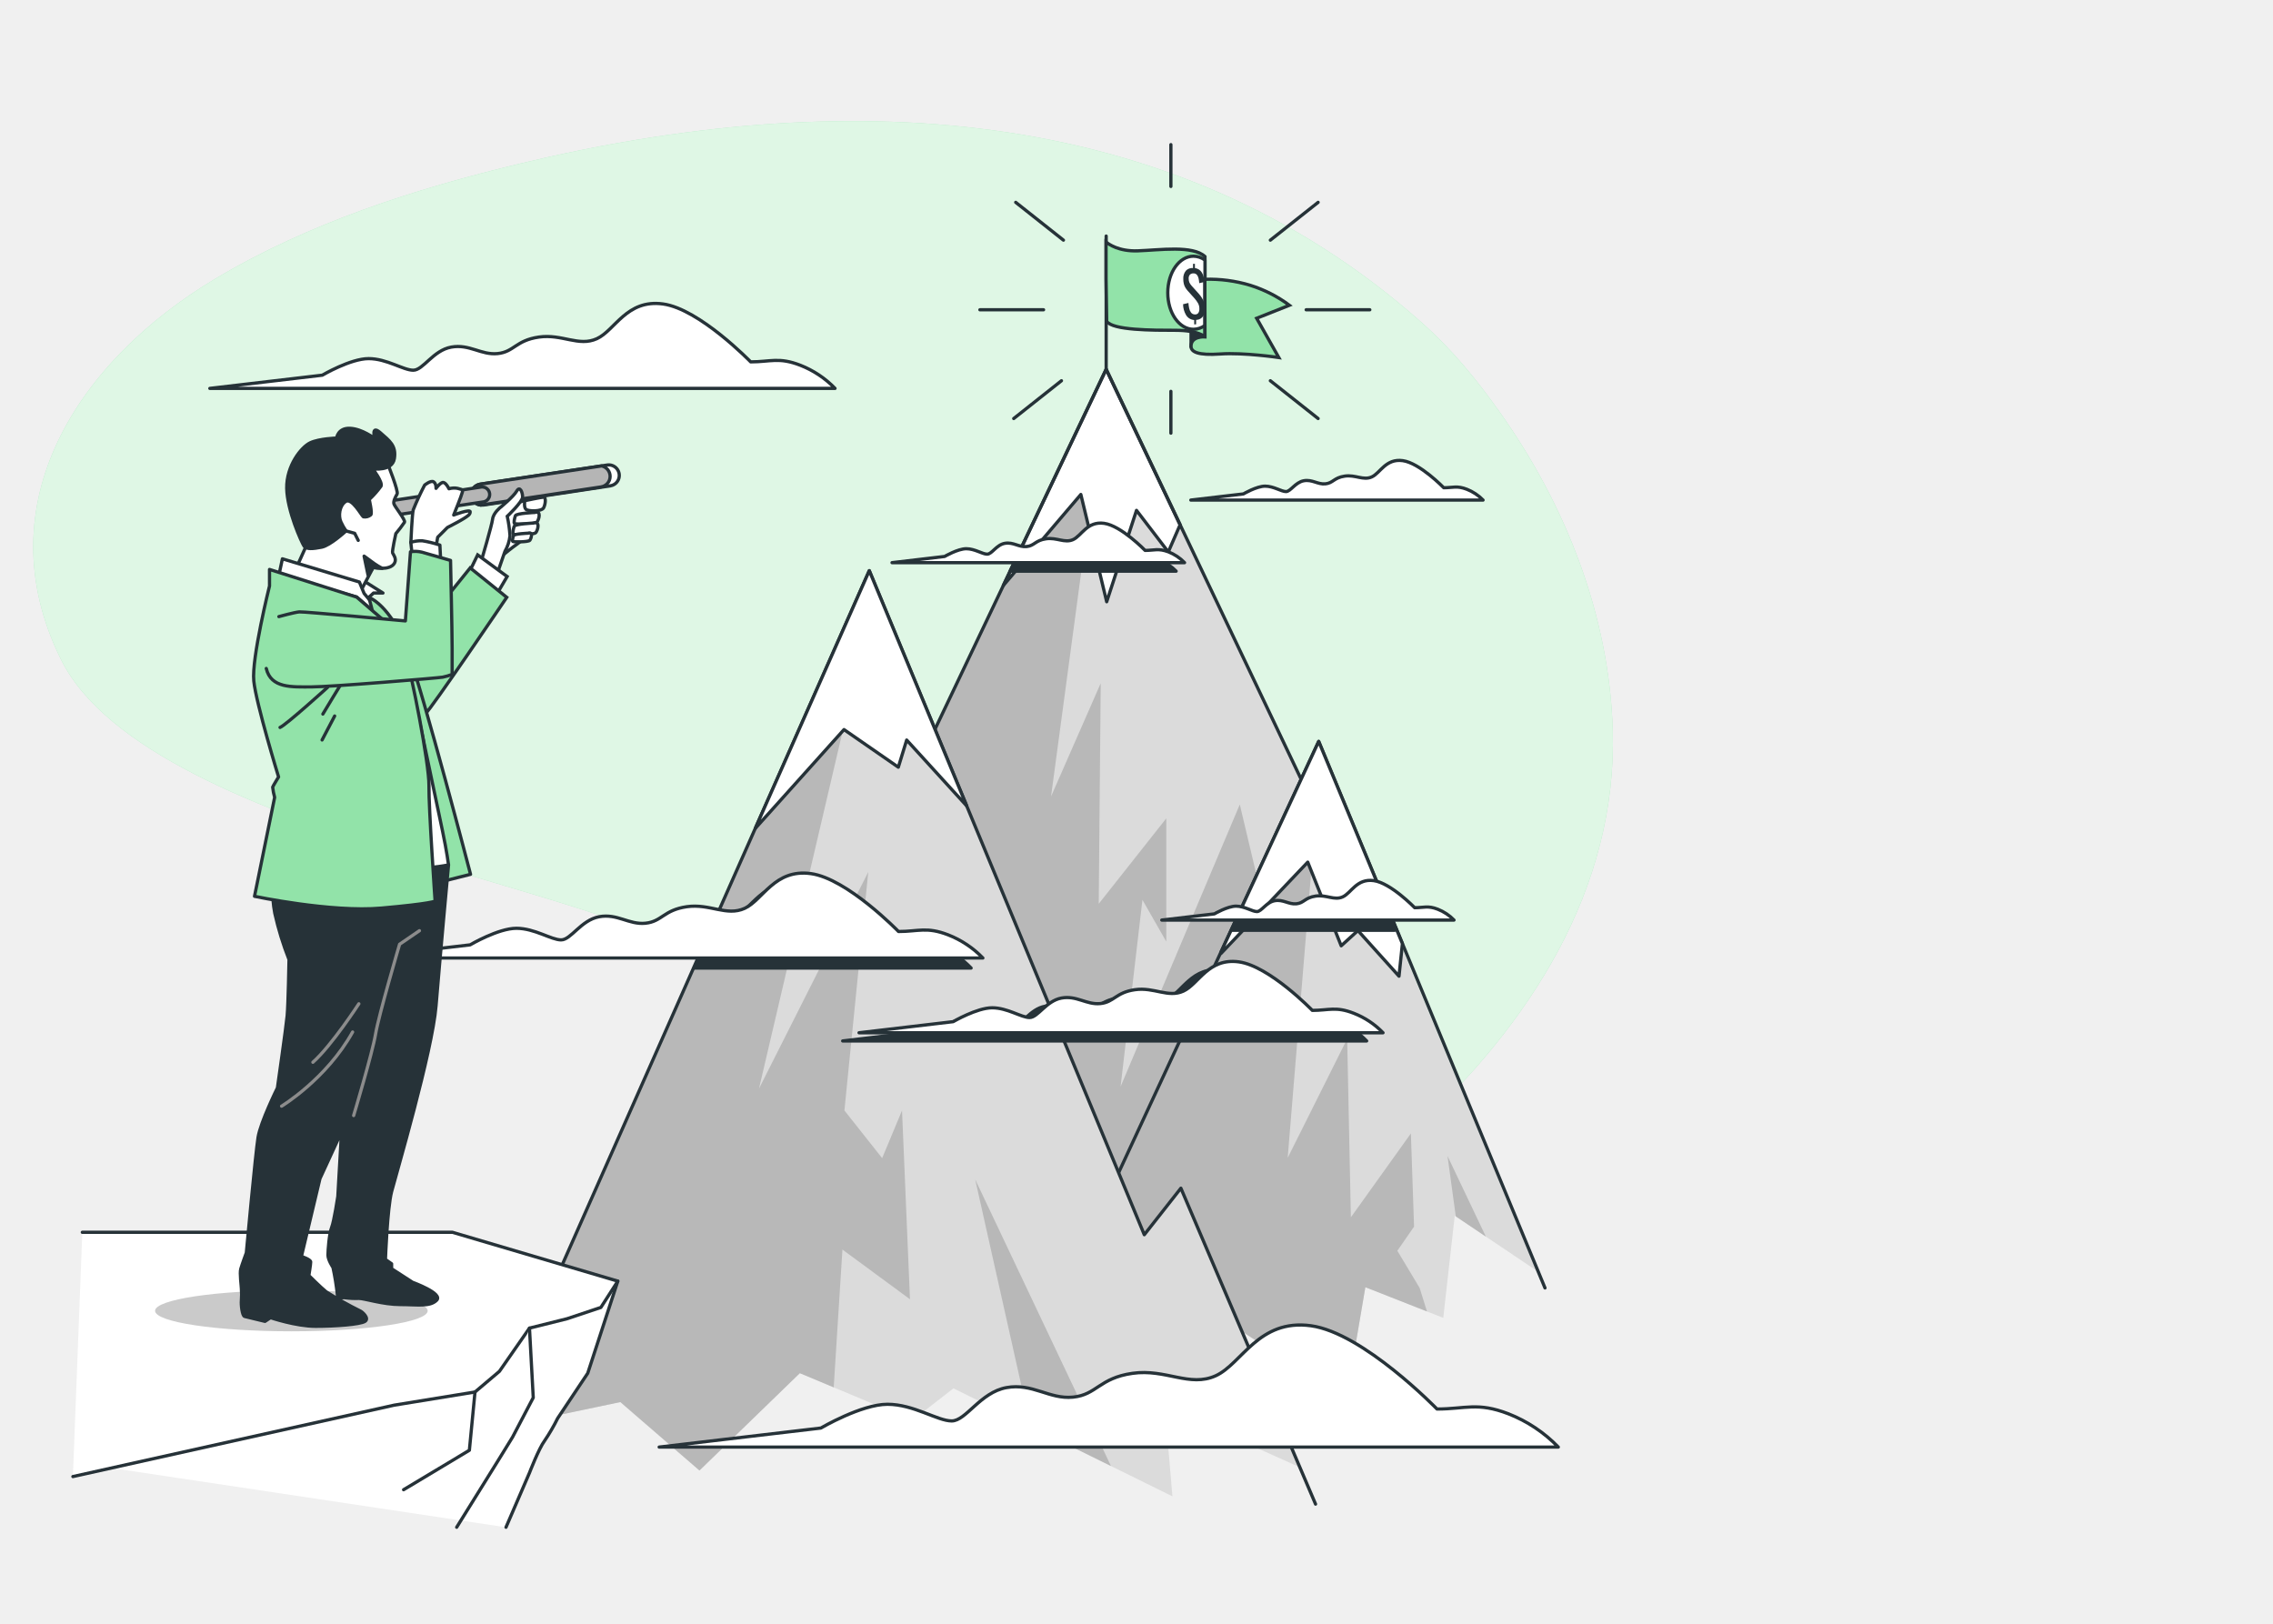
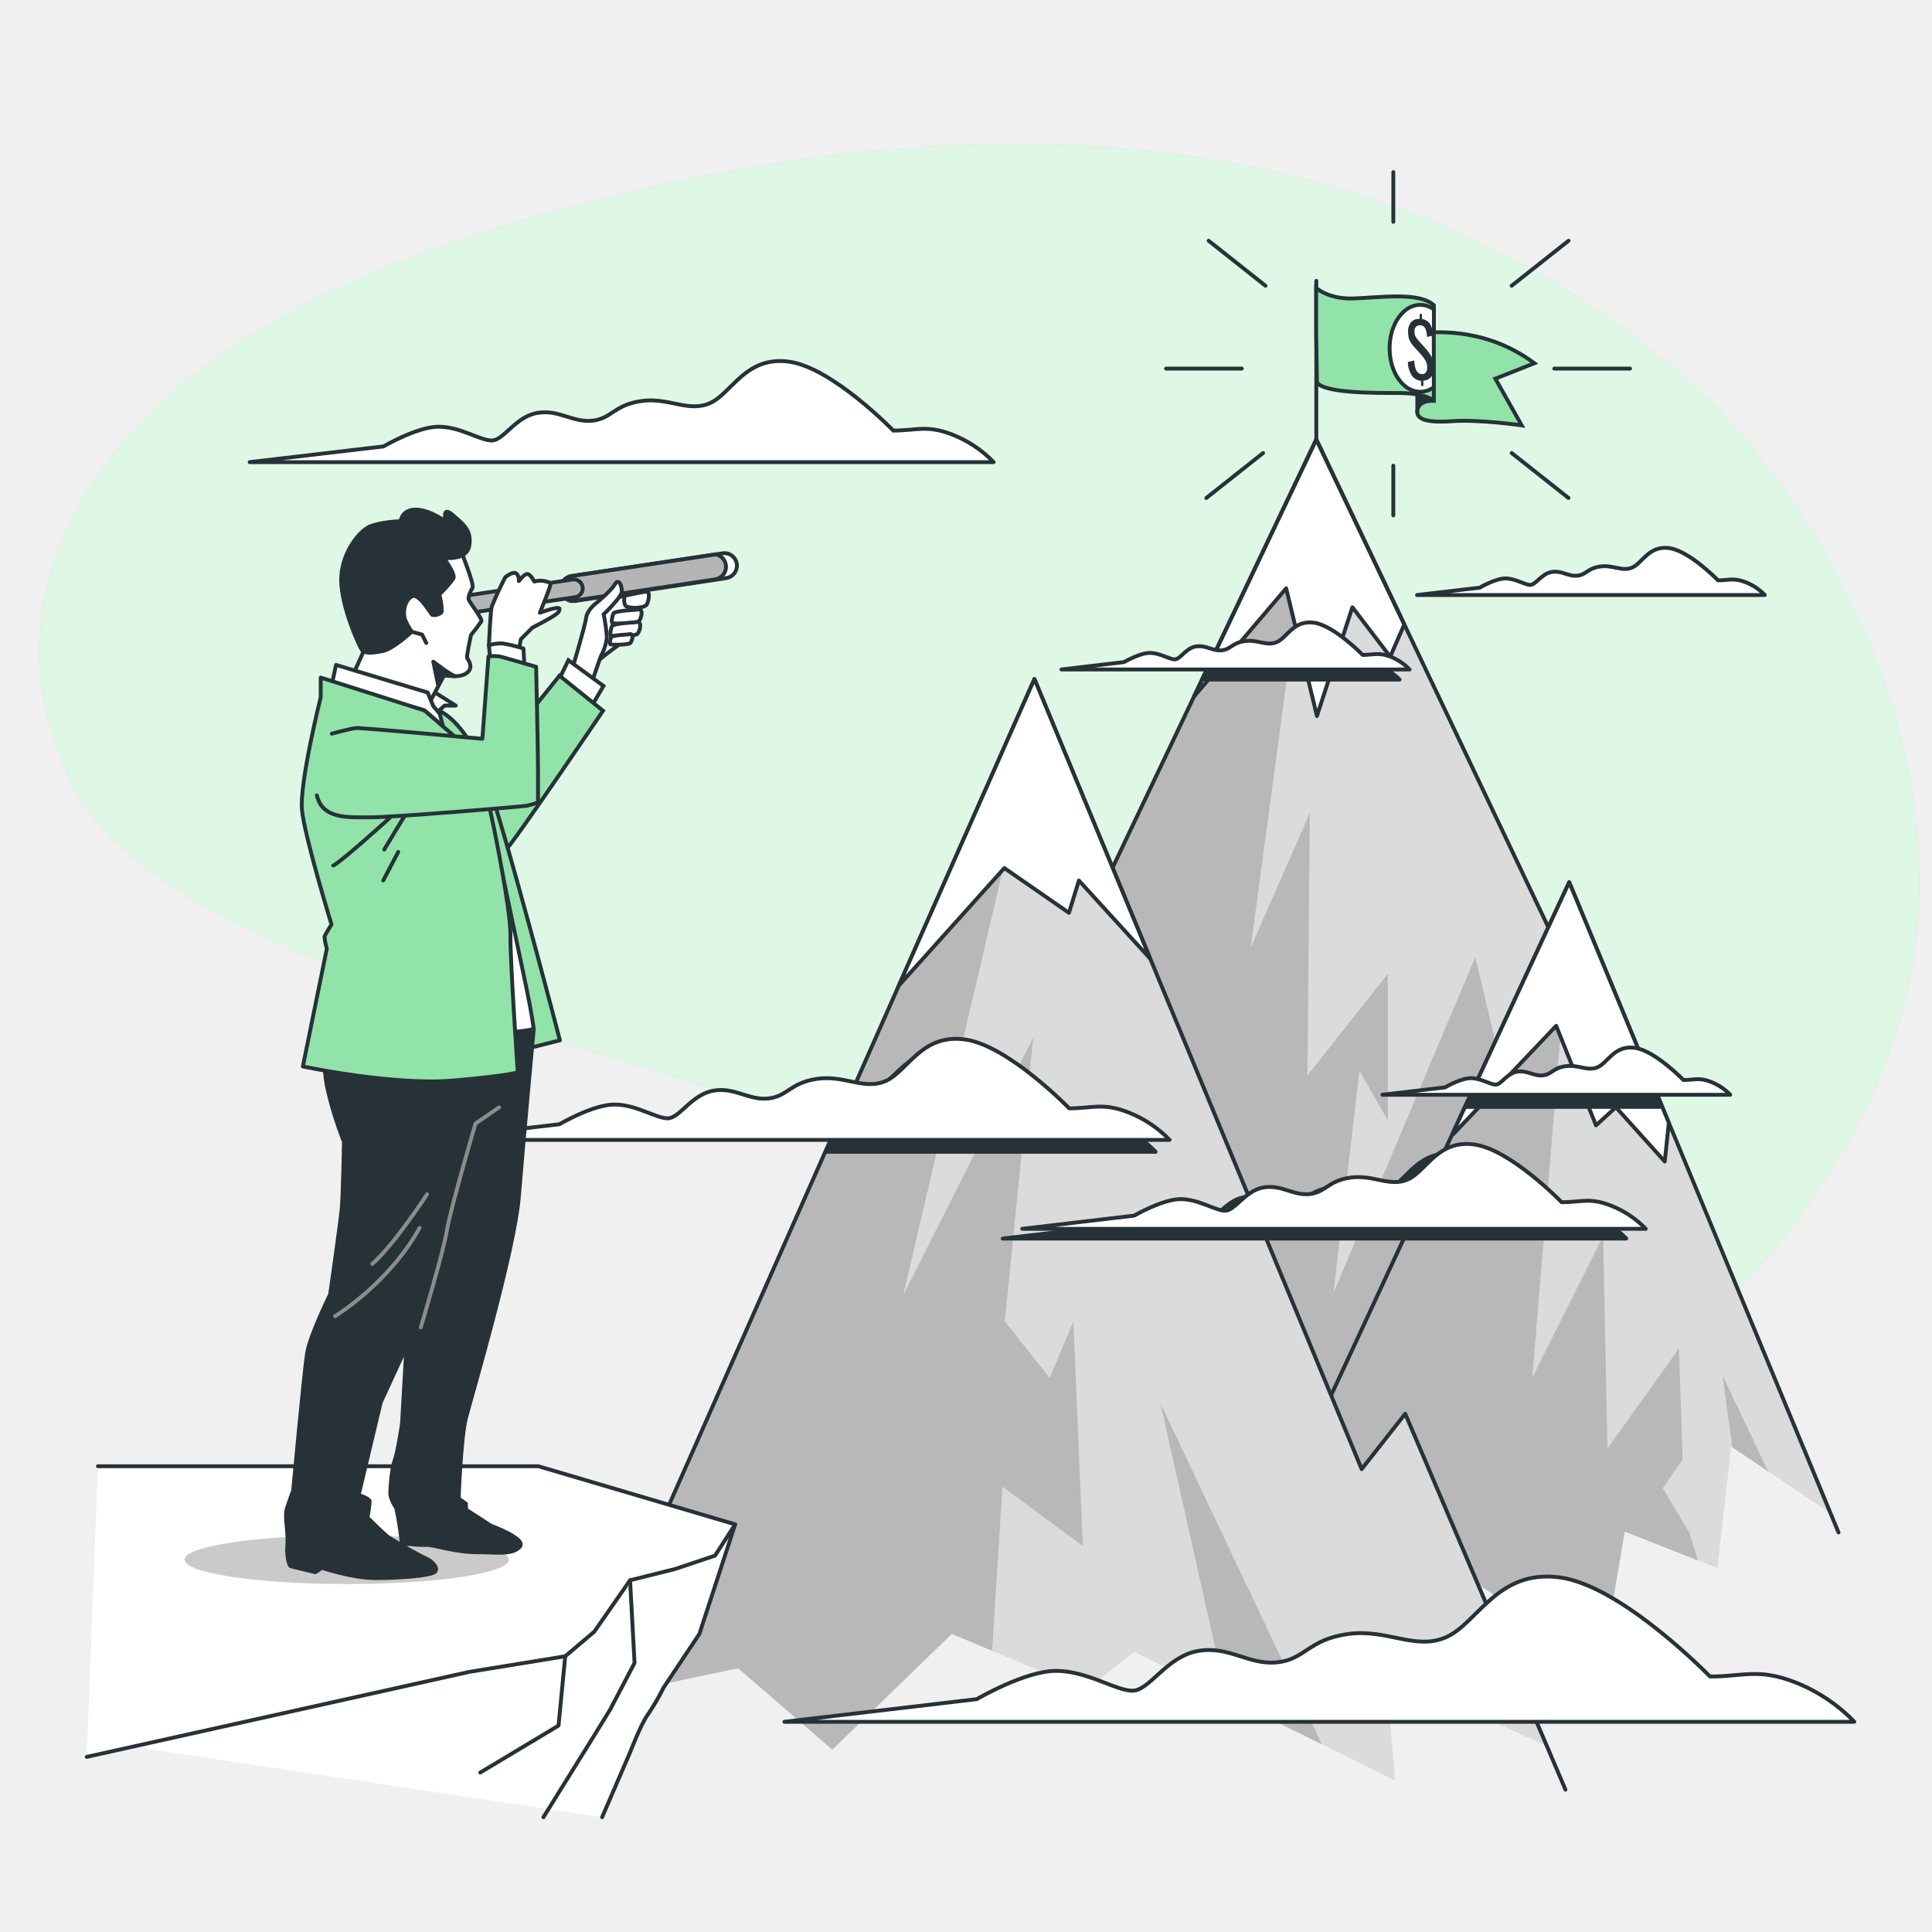
- <svg xmlns="http://www.w3.org/2000/svg" viewBox="0 0 700 500">
+ <svg xmlns="http://www.w3.org/2000/svg" viewBox="0 0 500 500">
  <g id="freepik--background-simple--inject-67">
    <path d="M434.5,349c-4.55,4.15-9.22,8.16-13.93,12-32.56,26.73-70.25,46.5-112.8,50.32l-3.14.26c-79.5,5.83-78-89-87.52-112.32S46.45,259.2,18.74,203C-5,155,24.27,111,66.15,85.93c28.92-17.29,61.7-27.79,94.29-35.62C257,27.1,360,30.12,437.82,99.32c9.45,8.4,16.72,17.28,24,27.52,20.34,28.59,33.82,62.71,34.85,98,1.43,49.21-25.92,90.86-61,123.11Z" style="fill:#92E3A9" />
    <path d="M434.5,349c-4.55,4.15-9.22,8.16-13.93,12-32.56,26.73-70.25,46.5-112.8,50.32l-3.14.26c-79.5,5.83-78-89-87.52-112.32S46.45,259.2,18.74,203C-5,155,24.27,111,66.15,85.93c28.92-17.29,61.7-27.79,94.29-35.62C257,27.1,360,30.12,437.82,99.32c9.45,8.4,16.72,17.28,24,27.52,20.34,28.59,33.82,62.71,34.85,98,1.43,49.21-25.92,90.86-61,123.11Z" style="fill:#fff;opacity:0.7" />
  </g>
  <g id="freepik--Moutains--inject-67">
    <polygon points="406.86 252.91 406.86 371.51 273.55 371.51 274.45 252.91 275 251.76 299.42 200.42 311.09 175.88 313.47 170.89 340.66 113.71 341.22 114.89 378.07 192.37 406.86 252.91" style="fill:#dbdbdb" />
    <polygon points="409.96 366.42 406.86 366.99 382.48 371.51 322.53 371.51 279.02 279.53 275 251.76 299.42 200.42 311.09 175.88 313.47 170.89 340.66 113.71 341.22 114.89 323.68 245.27 338.98 210.39 338.37 278.31 359.17 252 359.17 289.94 351.83 277.09 345.1 334.6 381.81 247.72 406.86 353.35 409.96 366.42" style="fill:#b8b8b8" />
    <polygon points="311.09 175.88 309 180.27 332.86 152.26 340.82 185.3 350 157.16 359.79 169.96 363.43 161.59 341.22 114.89 340.66 113.71 313.47 170.89 311.09 175.88" style="fill:#fff;stroke:#263238;stroke-linecap:round;stroke-linejoin:round" />
    <polygon points="406.86 252.91 406.86 371.51 273.55 371.51 274.45 252.91 275 251.76 299.42 200.42 311.09 175.88 313.47 170.89 340.66 113.71 341.22 114.89 378.07 192.37 406.86 252.91" style="fill:none;stroke:#263238;stroke-linecap:round;stroke-linejoin:round" />
    <polygon points="473.18 391.26 448.01 374.35 444.47 405.81 420.48 396.37 414.59 430.97 373.69 404.24 339.09 404.24 341.05 369.24 379.55 286.46 381.29 282.73 403.97 233.97 422.06 268.58 425.16 276.02 429.51 286.46 473.18 391.26" style="fill:#dbdbdb" />
    <polygon points="445.78 355.96 448.33 374.56 457.59 380.79 445.78 355.96" style="fill:#b8b8b8" />
    <polygon points="420.48 396.37 439.46 403.84 437.2 396.6 430.33 385.15 435.48 377.71 434.5 349.02 416.02 374.85 414.88 319.9 396.56 356.53 406.28 238.39 403.97 233.97 381.29 282.73 379.55 286.46 341.05 369.24 339.09 404.24 373.69 404.24 414.59 430.97 420.48 396.37" style="fill:#b8b8b8" />
    <polyline points="475.8 396.6 406.11 228.31 327.31 398.13" style="fill:none;stroke:#263238;stroke-linecap:round;stroke-linejoin:round" />
    <polygon points="413.04 291.24 418.19 286.55 430.84 300.6 431.89 290.57 406.11 228.31 376.08 293.04 376.04 293.58 402.74 265.48 413.04 291.24" style="fill:#fff;stroke:#263238;stroke-linecap:round;stroke-linejoin:round" />
    <polygon points="358.72 433.14 361.06 460.77 342.14 451.44 317.36 439.22 293.62 427.52 280.97 437.36 246.32 422.84 215.41 452.81 191.05 431.74 162.02 437.82 163.89 409.72 213.79 298.09 220.27 283.58 264.58 184.46 279.1 217.71 292.68 235.51 352.4 380.21 363.67 365.88 400.4 451.87 358.72 433.14" style="fill:#dbdbdb" />
    <polygon points="271.67 356.63 260.05 341.95 267.39 268.52 233.74 335.22 263.11 209.78 264.97 185.34 264.58 184.46 220.27 283.58 213.79 298.09 163.89 409.72 162.02 437.82 191.05 431.74 215.41 452.81 246.32 422.84 256.75 427.21 259.44 384.78 280.24 400.08 277.79 341.95 271.67 356.63" style="fill:#b8b8b8" />
    <polyline points="405.14 463.16 363.67 365.88 352.4 380.21 267.71 175.73 167.05 403.25" style="fill:none;stroke:#263238;stroke-linecap:round;stroke-linejoin:round" />
    <polygon points="297.7 248.15 267.71 175.73 232.61 255.07 259.92 224.66 276.65 236.24 279.22 227.88 297.7 248.15" style="fill:#fff;stroke:#263238;stroke-linecap:round;stroke-linejoin:round" />
    <polygon points="342.14 451.44 317.36 439.22 300.32 363.17 342.14 451.44" style="fill:#b8b8b8" />
  </g>
  <g id="freepik--Clouds--inject-67">
    <path d="M362.21,175.88H311.09l2.38-5h.15c2.38-.24,2.62-1.9,5.95-2.38s5.72,1.43,8.34.24,4.29-5.72,9.53-5,12.62,8.33,12.62,8.33c2.86,0,4.05-.71,7.15.48A14.13,14.13,0,0,1,362.21,175.88Z" style="fill:#263238;stroke:#263238;stroke-linecap:round;stroke-linejoin:round" />
    <path d="M352.65,169.49s-7.39-7.63-12.63-8.34-6.91,3.81-9.53,5-5-.71-8.33-.24-3.58,2.15-6,2.39-4.05-1.43-6.67-1-4,3.34-5.48,3.34-3.81-1.67-6.43-1.67-6.67,2.38-6.67,2.38l-16.2,1.91H364.8a14.06,14.06,0,0,0-5-3.34C356.7,168.77,355.51,169.49,352.65,169.49Z" style="fill:#fff;stroke:#263238;stroke-linecap:round;stroke-linejoin:round" />
    <path d="M444.62,150.19s-7.38-7.62-12.62-8.34-6.91,3.81-9.53,5-5-.72-8.34-.24-3.57,2.14-5.95,2.38-4.05-1.43-6.67-.95-4.05,3.33-5.48,3.33-3.81-1.67-6.43-1.67-6.67,2.39-6.67,2.39l-16.2,1.9h90a14.13,14.13,0,0,0-5-3.33C448.67,149.48,447.48,150.19,444.62,150.19Z" style="fill:#fff;stroke:#263238;stroke-linecap:round;stroke-linejoin:round" />
    <path d="M399.11,313.65S385.88,300,376.48,298.71s-12.37,6.83-17.07,9-9-1.28-14.94-.43-6.4,3.85-10.67,4.27-7.26-2.56-11.95-1.7-7.26,6-9.82,6-6.83-3-11.52-3-12,4.27-12,4.27l-29,3.42H420.88a25.17,25.17,0,0,0-9-6C406.36,312.37,404.23,313.65,399.11,313.65Z" style="fill:#263238;stroke:#263238;stroke-linecap:round;stroke-linejoin:round" />
    <path d="M404.15,311.13s-13.23-13.66-22.63-14.94-12.37,6.83-17.07,9-9-1.28-14.94-.43-6.4,3.85-10.67,4.27-7.26-2.56-11.95-1.7-7.26,6-9.82,6-6.83-3-11.52-3-12,4.27-12,4.27l-29,3.42H425.92a25.17,25.17,0,0,0-9-6C411.4,309.85,409.27,311.13,404.15,311.13Z" style="fill:#fff;stroke:#263238;stroke-linecap:round;stroke-linejoin:round" />
    <path d="M429.51,286.46h-50l1.74-3.73a15.41,15.41,0,0,0,3.54,1.11c1.43,0,2.86-2.86,5.48-3.33s4.29,1.19,6.67.95,2.62-1.91,6-2.38,5.71,1.43,8.33.23,4.29-5.71,9.53-5a12.48,12.48,0,0,1,4.36,1.71Z" style="fill:#263238;stroke:#263238;stroke-linecap:round;stroke-linejoin:round" />
    <path d="M435.67,279.51s-7.38-7.63-12.62-8.34-6.91,3.81-9.53,5-5-.71-8.34-.24-3.57,2.15-5.95,2.38-4.05-1.42-6.67-.95-4.05,3.34-5.48,3.34-3.81-1.67-6.43-1.67-6.67,2.38-6.67,2.38l-16.2,1.91h90a14.08,14.08,0,0,0-5-3.34C439.72,278.79,438.53,279.51,435.67,279.51Z" style="fill:#fff;stroke:#263238;stroke-linecap:round;stroke-linejoin:round" />
    <path d="M299.07,298.09H213.79l6.48-14.51a10.11,10.11,0,0,0,5.45-.77c5.61-2.54,9.17-12.22,20.38-10.69s27,17.82,27,17.82c6.11,0,8.66-1.52,15.28,1A30.18,30.18,0,0,1,299.07,298.09Z" style="fill:#263238;stroke:#263238;stroke-linecap:round;stroke-linejoin:round" />
    <path d="M276.71,286.84s-15.79-16.3-27-17.83-14.77,8.15-20.38,10.7-10.69-1.53-17.82-.51-7.64,4.58-12.74,5.09-8.66-3.05-14.26-2-8.66,7.13-11.71,7.13-8.15-3.57-13.76-3.57-14.26,5.1-14.26,5.1L110.16,295H302.69a30.06,30.06,0,0,0-10.7-7.13C285.37,285.31,282.83,286.84,276.71,286.84Z" style="fill:#fff;stroke:#263238;stroke-linecap:round;stroke-linejoin:round" />
    <path d="M231.18,111.43s-15.79-16.3-27-17.83-14.77,8.15-20.38,10.7-10.69-1.53-17.83-.51-7.64,4.58-12.73,5.09-8.66-3-14.26-2S130.33,114,127.27,114s-8.15-3.57-13.75-3.57-14.26,5.1-14.26,5.1l-34.64,4.07H257.16a30.18,30.18,0,0,0-10.7-7.13C239.84,109.9,237.29,111.43,231.18,111.43Z" style="fill:#fff;stroke:#263238;stroke-linecap:round;stroke-linejoin:round" />
    <path d="M442.54,433.88s-22.71-23.44-38.83-25.64-21.24,11.72-29.3,15.39-15.39-2.2-25.64-.74-11,6.6-18.32,7.33-12.45-4.4-20.51-2.93-12.46,10.26-16.85,10.26-11.72-5.13-19.78-5.13-20.52,7.32-20.52,7.32L203,445.6H479.9a43.24,43.24,0,0,0-15.38-10.25C455,431.68,451.33,433.88,442.54,433.88Z" style="fill:#fff;stroke:#263238;stroke-linecap:round;stroke-linejoin:round" />
  </g>
  <g id="freepik--Flag--inject-67">
    <line x1="340.66" y1="113.71" x2="340.66" y2="72.69" style="fill:none;stroke:#263238;stroke-linecap:round;stroke-linejoin:round" />
    <path d="M366.8,106.76V99.17a10.75,10.75,0,0,1,3.89,3.59,5.09,5.09,0,0,1,.4,1A3.81,3.81,0,0,0,366.8,106.76Z" style="fill:#263238;stroke:#263238;stroke-linecap:round;stroke-linejoin:round" />
    <path d="M350.4,77.24c-5.91.22-9-2.09-9.78-2.7v11.3l.2,13.1c1.76,2.77,14.12,2.77,21.19,2.77s9.08,2,9.08,2V79C367.31,75.48,357.21,77,350.4,77.24Z" style="fill:#92E3A9;stroke:#263238;stroke-miterlimit:10" />
    <path d="M371.09,80.09a6.09,6.09,0,0,0-3.54-1.2c-4.37,0-7.92,5-7.92,11.26s3.55,11.25,7.92,11.25a6.09,6.09,0,0,0,3.54-1.2Z" style="fill:#fff;stroke:#263238;stroke-linecap:round;stroke-linejoin:round" />
    <path d="M371.09,103.73s-4.41-.33-4.29,3c.06,1.59,2,2.77,9.08,2.27s17.94,1.09,17.94,1.09L387,98l10.09-4A40.35,40.35,0,0,0,385,87.84,43.75,43.75,0,0,0,371.06,86Z" style="fill:#92E3A9;stroke:#263238;stroke-miterlimit:10" />
    <path d="M367.77,99.89V98.55A3.18,3.18,0,0,1,365.25,97a6.76,6.76,0,0,1-.91-3.32l1.65-.39a10.84,10.84,0,0,0,.23,1.63,3.33,3.33,0,0,0,.56,1.31,1.47,1.47,0,0,0,1.11.59,1.23,1.23,0,0,0,1.1-.38,2.09,2.09,0,0,0,.37-1.33,3.29,3.29,0,0,0-.42-1.75,10,10,0,0,0-1-1.4l-2.25-2.51a6.12,6.12,0,0,1-.71-1,4,4,0,0,1-.43-1.15,6,6,0,0,1-.14-1.39,3.67,3.67,0,0,1,.8-2.56,2.69,2.69,0,0,1,2.2-.81v-1.3l.58,0v1.3a3.29,3.29,0,0,1,1.21.44,2.85,2.85,0,0,1,.87.86,4.11,4.11,0,0,1,.56,1.27,9,9,0,0,1,.28,1.72l-1.59.37a9.35,9.35,0,0,0-.2-1.46,2.58,2.58,0,0,0-.52-1.12,1.34,1.34,0,0,0-1.06-.44,1.5,1.5,0,0,0-1.08.38,1.64,1.64,0,0,0-.39,1.22,2.92,2.92,0,0,0,.21,1.19,4.13,4.13,0,0,0,.67,1l2.26,2.51a10.14,10.14,0,0,1,.93,1.25,6.89,6.89,0,0,1,.71,1.5,5.78,5.78,0,0,1,.27,1.81,4.51,4.51,0,0,1-.35,1.84,2.6,2.6,0,0,1-2.41,1.62v1.36Z" style="fill:#263238" />
    <line x1="360.59" y1="44.54" x2="360.59" y2="57.41" style="fill:none;stroke:#263238;stroke-linecap:round;stroke-linejoin:round" />
    <line x1="360.59" y1="120.51" x2="360.59" y2="133.38" style="fill:none;stroke:#263238;stroke-linecap:round;stroke-linejoin:round" />
    <line x1="312.8" y1="62.31" x2="327.5" y2="73.95" style="fill:none;stroke:#263238;stroke-linecap:round;stroke-linejoin:round" />
    <line x1="405.93" y1="62.31" x2="391.22" y2="73.95" style="fill:none;stroke:#263238;stroke-linecap:round;stroke-linejoin:round" />
    <line x1="405.93" y1="128.88" x2="391.22" y2="117.24" style="fill:none;stroke:#263238;stroke-linecap:round;stroke-linejoin:round" />
    <line x1="312.19" y1="128.88" x2="326.89" y2="117.24" style="fill:none;stroke:#263238;stroke-linecap:round;stroke-linejoin:round" />
    <line x1="321.38" y1="95.39" x2="301.77" y2="95.39" style="fill:none;stroke:#263238;stroke-linecap:round;stroke-linejoin:round" />
    <line x1="421.85" y1="95.39" x2="402.25" y2="95.39" style="fill:none;stroke:#263238;stroke-linecap:round;stroke-linejoin:round" />
  </g>
  <g id="freepik--Floor--inject-67">
    <path d="M155.83,470.29l7.23-16.77s2.89-7.52,4.63-9.83a59.76,59.76,0,0,0,4.05-6.95L181,422.86l9.26-28.36-25.69,8.57-19.75,15.19-27,13.29-93.42,19" style="fill:#fff;stroke:#263238;stroke-linecap:round;stroke-linejoin:round" />
    <polyline points="25.35 379.46 139.34 379.46 190.26 394.5 185.05 402.6 174.63 406.08 163.06 408.97 153.8 422.28 146.28 428.64 121.4 432.69 22.45 454.68" style="fill:#fff;stroke:#263238;stroke-linecap:round;stroke-linejoin:round" />
    <polyline points="163.06 408.97 164.22 430.38 157.85 442.53 153.22 450.05 140.64 470.29" style="fill:#fff;stroke:#263238;stroke-linecap:round;stroke-linejoin:round" />
    <polyline points="146.28 428.64 144.55 446.58 135.87 451.79 124.29 458.73" style="fill:#fff;stroke:#263238;stroke-linecap:round;stroke-linejoin:round" />
  </g>
  <g id="freepik--Character--inject-67">
    <path d="M131.71,403.64c0,3.49-18.78,6.31-41.95,6.31s-42-2.82-42-6.31,18.79-6.31,42-6.31S131.71,400.16,131.71,403.64Z" style="opacity:0.21" />
    <path d="M155.09,170.75s2.66-2.18,4.23-3.26,4.36-4.12,4.6-5.33,1.57-8.47,1.57-8.47a9.75,9.75,0,0,0-2.78.24c-1.81.37-3.39.85-3.39.85l-4.84,5.81Z" style="fill:#fff;stroke:#263238;stroke-miterlimit:10" />
    <path d="M161.62,154.18s-.36,2,.36,2.66,4.84.72,5.45-.49.73-3.26,0-3.26S161.62,154.18,161.62,154.18Z" style="fill:#fff;stroke:#263238;stroke-miterlimit:10" />
    <path d="M164.65,157.81s-5.69.24-5.93,1-.61,2.18-.24,2.42,6.29.25,6.89-.48S166.82,157.08,164.65,157.81Z" style="fill:#fff;stroke:#263238;stroke-miterlimit:10" />
    <path d="M164.28,161.07s-5.68.24-5.93,1-.6,2.18-.24,2.42,6.29.24,6.9-.48S166.46,160.35,164.28,161.07Z" style="fill:#fff;stroke:#263238;stroke-miterlimit:10" />
    <path d="M162.62,164.19s-4.3.18-4.48.73-.46,1.65-.19,1.83,4.76.18,5.21-.37S164.26,163.64,162.62,164.19Z" style="fill:#fff;stroke:#263238;stroke-miterlimit:10" />
    <path d="M187.87,149.63l-39,5.89-.48,0H148a3.25,3.25,0,0,1-.11-6.44l37.41-5.63,1.59-.24a3.24,3.24,0,1,1,1,6.4Z" style="fill:#fff;stroke:#263238;stroke-miterlimit:10" />
    <path d="M185.1,149.94,148,155.54a3.25,3.25,0,0,1-.11-6.44l37.41-5.63a3.29,3.29,0,0,1-.22,6.47Z" style="fill:#b5b5b5;stroke:#263238;stroke-miterlimit:10" />
    <path d="M121.57,158.67a2.31,2.31,0,0,1-.34-4.6L148,150a2.32,2.32,0,1,1,.69,4.58l-26.81,4Z" style="fill:#b5b5b5;stroke:#263238;stroke-miterlimit:10" />
    <path d="M148.31,172.45s3.15-10.65,3.39-12.59,2.42-3.63,2.42-3.63,4-3.26,5-5,1.82.36,1.82,1.82-4.72,5.93-4.72,5.93a41.2,41.2,0,0,1,.84,6,12.66,12.66,0,0,1-1.57,4.84l-2.3,6.65Z" style="fill:#fff;stroke:#263238;stroke-miterlimit:10" />
    <polygon points="147.1 170.87 156.18 177.53 152.91 183.09 144.56 176.08 147.1 170.87" style="fill:#fff;stroke:#263238;stroke-miterlimit:10" />
    <path d="M144.8,174.87l11.26,9.07s-23.6,34.85-25.05,35.82a15.91,15.91,0,0,1-4.24,1.57l-5.56-17.18Z" style="fill:#92E3A9;stroke:#263238;stroke-miterlimit:10" />
    <polygon points="112.38 179.1 117.94 182.61 115.04 182.61 113.59 183.94 110.92 183.7 109.96 180.55 112.38 179.1" style="fill:#fff;stroke:#263238;stroke-linecap:round;stroke-linejoin:round" />
    <path d="M119.39,142.8s3.39,8.47,2.91,9.32-1.21,2.18-1,3,3.63,5,3.27,5.69a43.16,43.16,0,0,1-2.67,3.51s-1.21,5.44-1,5.93,1.33,1.81.6,3.14S118.91,175,117.7,175a22.34,22.34,0,0,1-2.78-.24l-3.51,6.65-19.72-7.5,3-6.66a18.11,18.11,0,0,1-.61-11c1.58-6.17,13.44-13.31,18.4-14S119.39,142.8,119.39,142.8Z" style="fill:#fff;stroke:#263238;stroke-linecap:round;stroke-linejoin:round" />
    <path d="M114.8,144.37s3.14,4.12,2.54,5.33a28.29,28.29,0,0,1-3.63,4.11s1,4.24.48,4.72a2.79,2.79,0,0,1-2.3.61c-.48-.25-3.51-6-5.44-4.72s-2.3,4.47-1.46,6.29a17.19,17.19,0,0,0,1.58,2.78s-4.84,4.48-7.5,5-4.72.73-5.45-.36-5.2-10.89-5.32-17.79,4.47-12.7,7.26-14,8.1-1.45,8.1-1.45.37-3.15,4.12-3,7.62,3.15,7.62,3.15-1.21-4.36,1.69-1.82,5,4,4.36,8S114.8,144.37,114.8,144.37Z" style="fill:#263238;stroke:#263238;stroke-linecap:round;stroke-linejoin:round" />
    <polyline points="106.57 163.49 109.23 164.22 110.32 166.4" style="fill:none;stroke:#263238;stroke-linecap:round;stroke-linejoin:round" />
    <path d="M117.7,175a20,20,0,0,1-2.42-1.45c-1-.73-3.15-2.3-3.15-2.3l1.21,5.8,1.58-2.29Z" style="fill:#263238;stroke:#263238;stroke-linecap:round;stroke-linejoin:round" />
    <polygon points="86.97 172.08 85.88 177.16 109.83 183.82 121.45 193.86 112.13 182.73 110.68 179.22 86.97 172.08" style="fill:#fff;stroke:#263238;stroke-linecap:round;stroke-linejoin:round" />
    <path d="M113.59,183.94s6.71,2.32,11.83,16.19,19.49,69.1,19.49,69.1l-7.93,2a325.38,325.38,0,0,0-9.74-39.46C121,212.51,113.59,183.94,113.59,183.94Z" style="fill:#92E3A9;stroke:#263238;stroke-linecap:round;stroke-linejoin:round" />
    <path d="M138.13,266.33s-2.71,29.34-3.85,43.4-12.35,52.07-13.68,57.2-1.9,20.9-1.9,20.9l1.9,1.33v1.52l6.46,4.18s9.5,3.43,7.41,5.52-5.89,1.33-11.21,1.33-11-1.9-12.73-1.9a24.39,24.39,0,0,1-4.18-.19c-.76-.19-2.47.57-2.47-1.14a81,81,0,0,0-1.33-8.18S101,388,101,386.5s.38-6.65,1.14-8.55,1.9-9.5,1.9-9.5l1.14-19.95-6.65,14.44-5.7,23.94s2.85.95,2.85,1.71-.57,4.18-.57,4.18,3.61,3.61,5.32,5a109.72,109.72,0,0,0,10.45,5.89c.57.19,3,2.28,1.52,3.23s-9.12,1.52-15.2,1.52-13.88-2.66-13.88-2.66l-1.71,1.14-6.27-1.52c-.76-.19-1.14-3.61-1-4.94a22.71,22.71,0,0,0,0-3.62c0-.76-.57-4.75-.19-6.08s1.71-4.94,1.71-4.94,2.85-30.78,3.61-35.53S85.44,335,85.44,335s2.67-18.63,3-22.24.57-17.29.57-17.29a96.33,96.33,0,0,1-4.38-14.25c-1.14-6.08-.19-7.41-.19-7.41L87,264.31Z" style="fill:#263238;stroke:#263238;stroke-linecap:round;stroke-linejoin:round" />
    <path d="M108.91,343.51s5.79-19.29,6.75-25.08,7.4-27.66,7.4-27.66l6.11-4.18" style="fill:none;stroke:#8c8c8c;stroke-linecap:round;stroke-linejoin:round" />
    <path d="M86.72,340.62s13.83-8.36,21.87-22.83" style="fill:none;stroke:#8c8c8c;stroke-linecap:round;stroke-linejoin:round" />
    <path d="M110.51,309.1s-8.36,12.87-14.15,18" style="fill:none;stroke:#8c8c8c;stroke-linecap:round;stroke-linejoin:round" />
    <path d="M125.2,203.18s9.8,46.64,11.12,52.91,1.81,10.24,1.81,10.24a49.91,49.91,0,0,1-6.1.82c-1.82,0-5.78-.16-5.78-.16l-6-66.37Z" style="fill:#fff;stroke:#263238;stroke-linecap:round;stroke-linejoin:round" />
    <path d="M83,175.35v5.08s-5.56,22.27-4.84,29.28,7.63,29.53,7.63,29.53-1.7,2.78-1.82,3.14a18.16,18.16,0,0,0,.61,3.15L78.38,276s23.59,5,39.08,3.63S134,277.47,134,277.47,132,248.68,132.1,241.9s-5.57-35.45-6.9-38.72-3.75-9.32-3.75-9.32l-11.62-10Z" style="fill:#92E3A9;stroke:#263238;stroke-linecap:round;stroke-linejoin:round" />
    <path d="M100.88,211.65S88.06,223.27,86.24,224" style="fill:none;stroke:#263238;stroke-linecap:round;stroke-linejoin:round" />
    <path d="M104.63,211.29s-3.63,5.93-5.2,8.59" style="fill:none;stroke:#263238;stroke-linecap:round;stroke-linejoin:round" />
    <line x1="103.06" y1="220.48" x2="99.19" y2="227.86" style="fill:none;stroke:#263238;stroke-linecap:round;stroke-linejoin:round" />
    <path d="M126.53,167s.37-8.59.73-10a82.5,82.5,0,0,1,3.51-7.62s1.93-1.58,2.78-1,.73,2,.73,2,1.45-2,2.3-1.81,1.69,1.94,1.69,1.94a5.48,5.48,0,0,1,2.66-.13c1,.37,1.7.13,1.45,1.21s-2.66,7-2.66,7,5.08-1.93,5.08-1-.84,1.34-1.93,2.06-5.08,2.78-5.08,2.78l-3,3-.48,2.78Z" style="fill:#fff;stroke:#263238;stroke-linecap:round;stroke-linejoin:round" />
    <path d="M127,171.48l-.49-4.48a10.63,10.63,0,0,1,3.51-.48,34.83,34.83,0,0,1,5.45,1.33l.24,4.6Z" style="fill:#fff;stroke:#263238;stroke-linecap:round;stroke-linejoin:round" />
    <path d="M85.88,189.87s4.84-1.33,6.29-1.45,32.67,2.78,32.67,2.78l1.57-21.29a8.36,8.36,0,0,1,3.51.12l8.83,2.54s.49,22,.49,27v8.11a19.7,19.7,0,0,1-2.91.84c-1.33.25-34.36,3-40.41,3S83.46,212,82,205.84" style="fill:#92E3A9;stroke:#263238;stroke-linecap:round;stroke-linejoin:round" />
  </g>
</svg>
